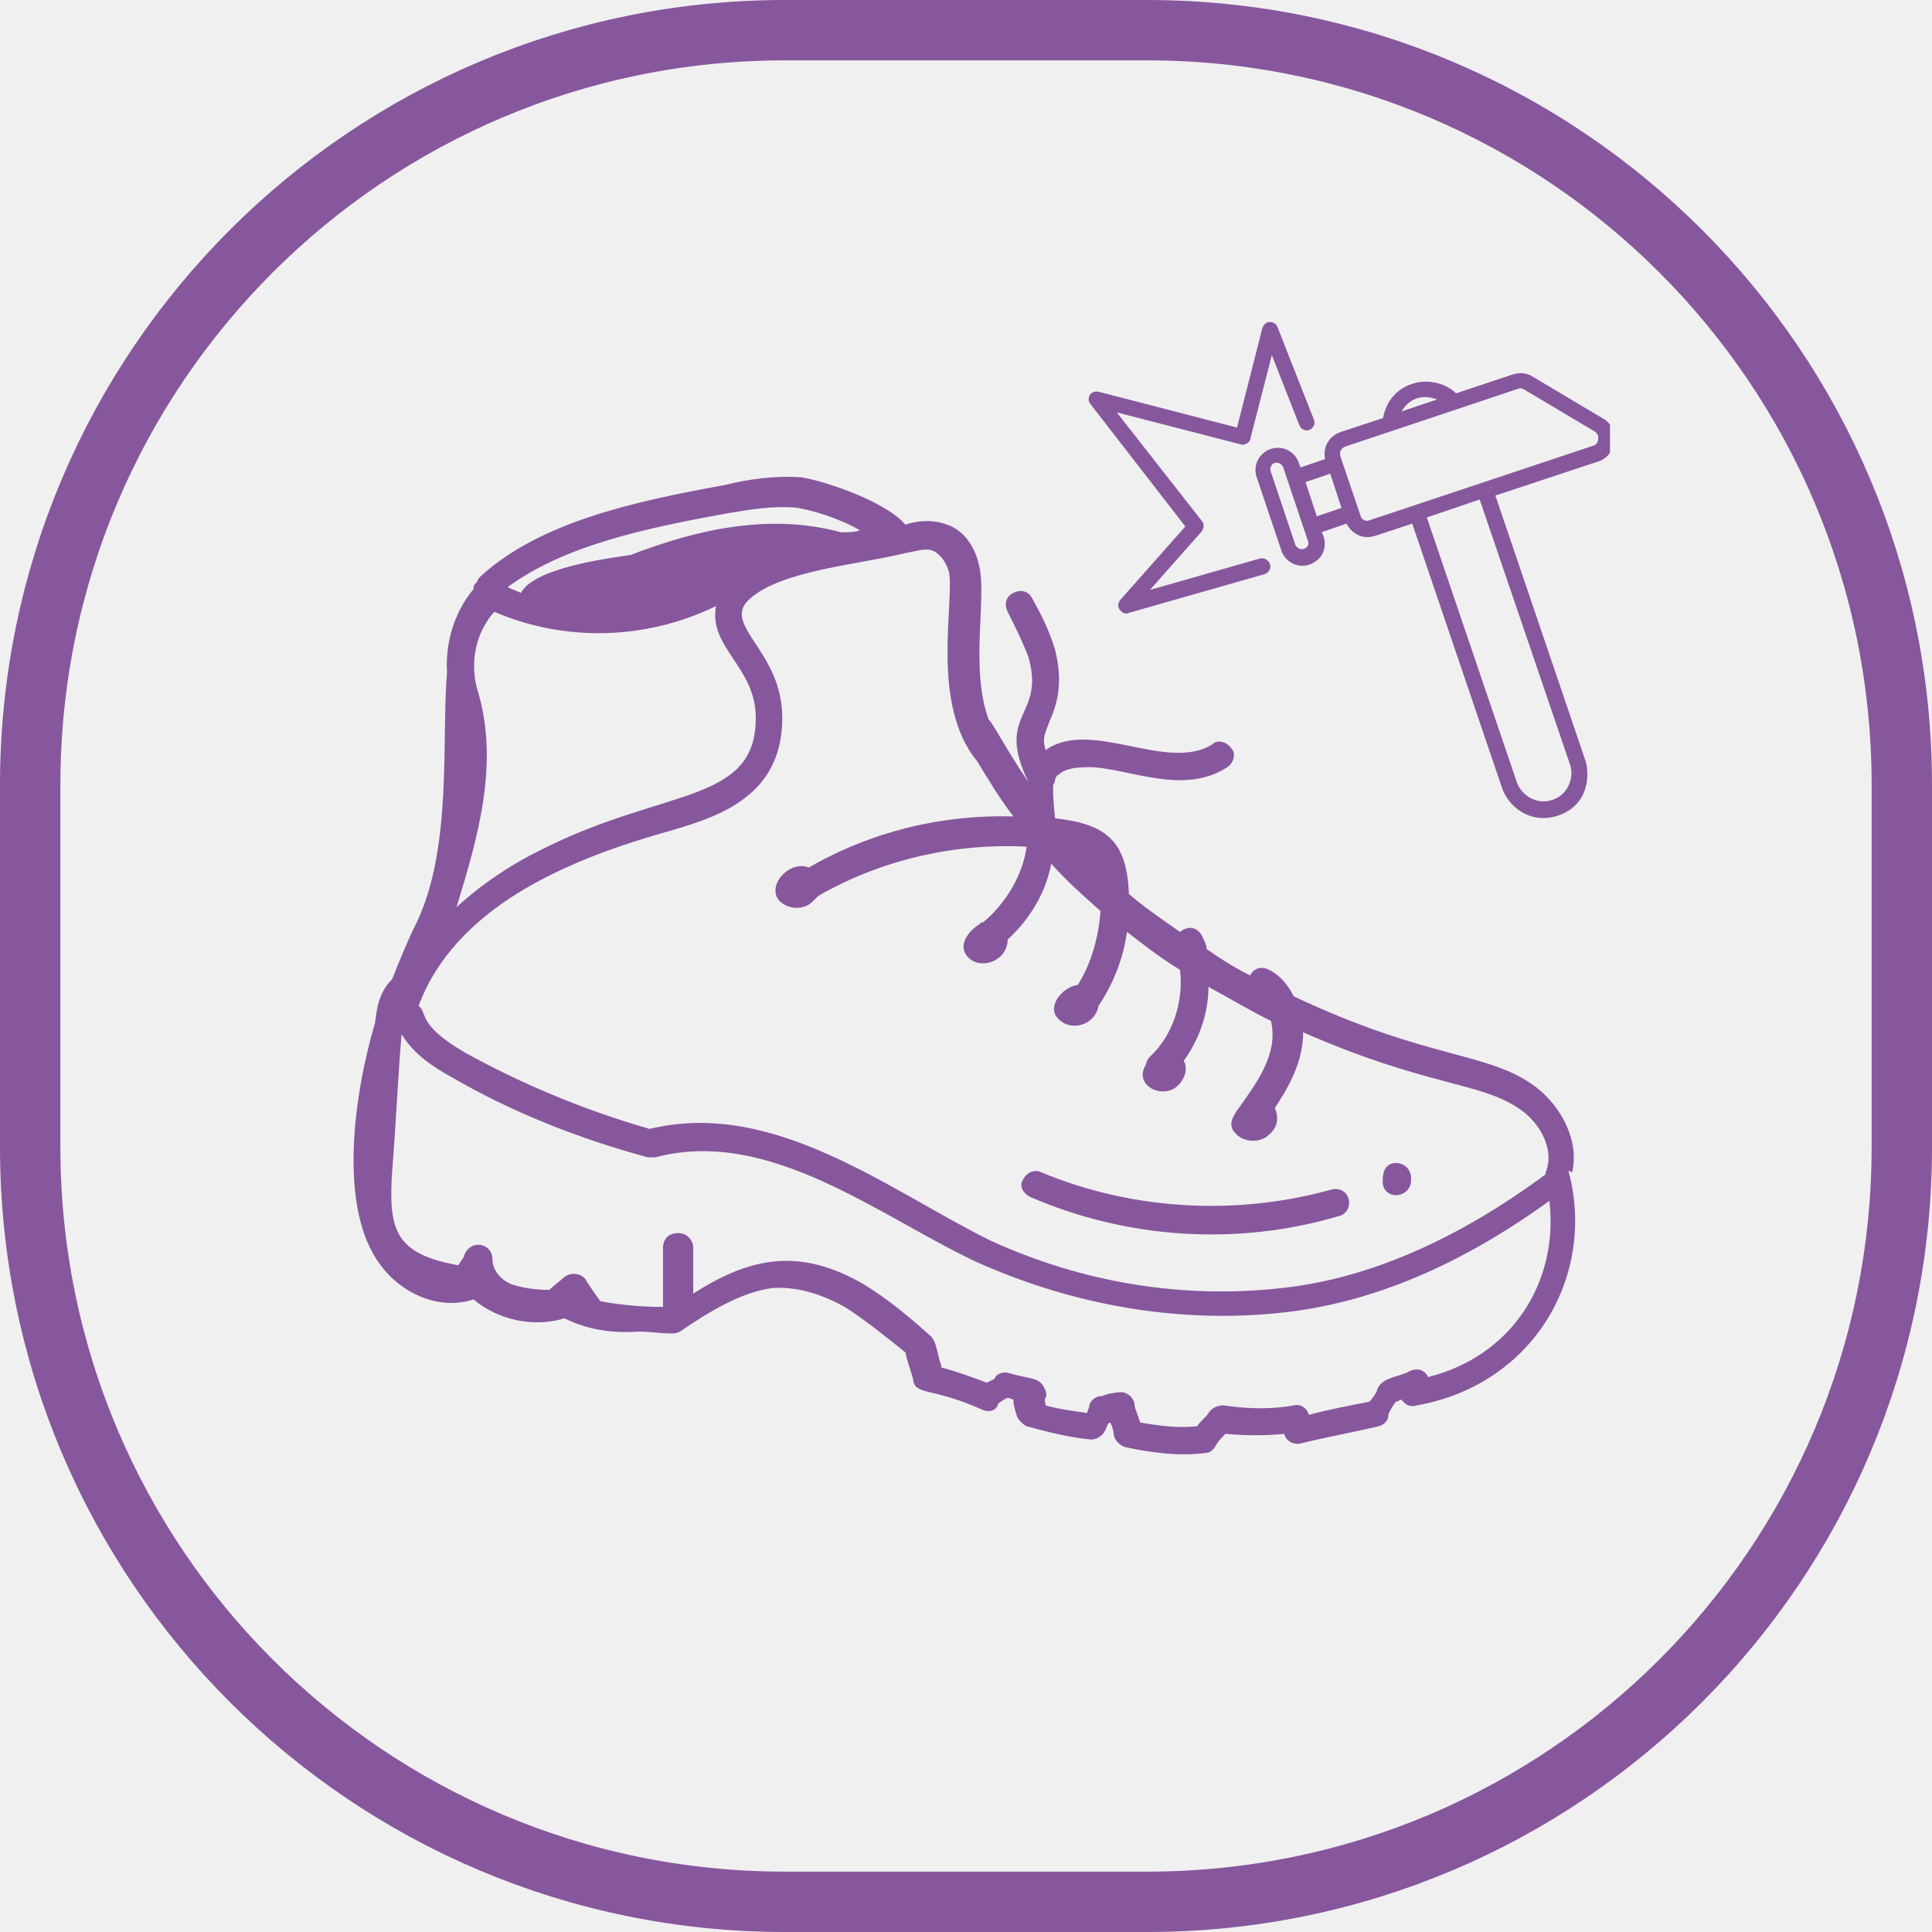
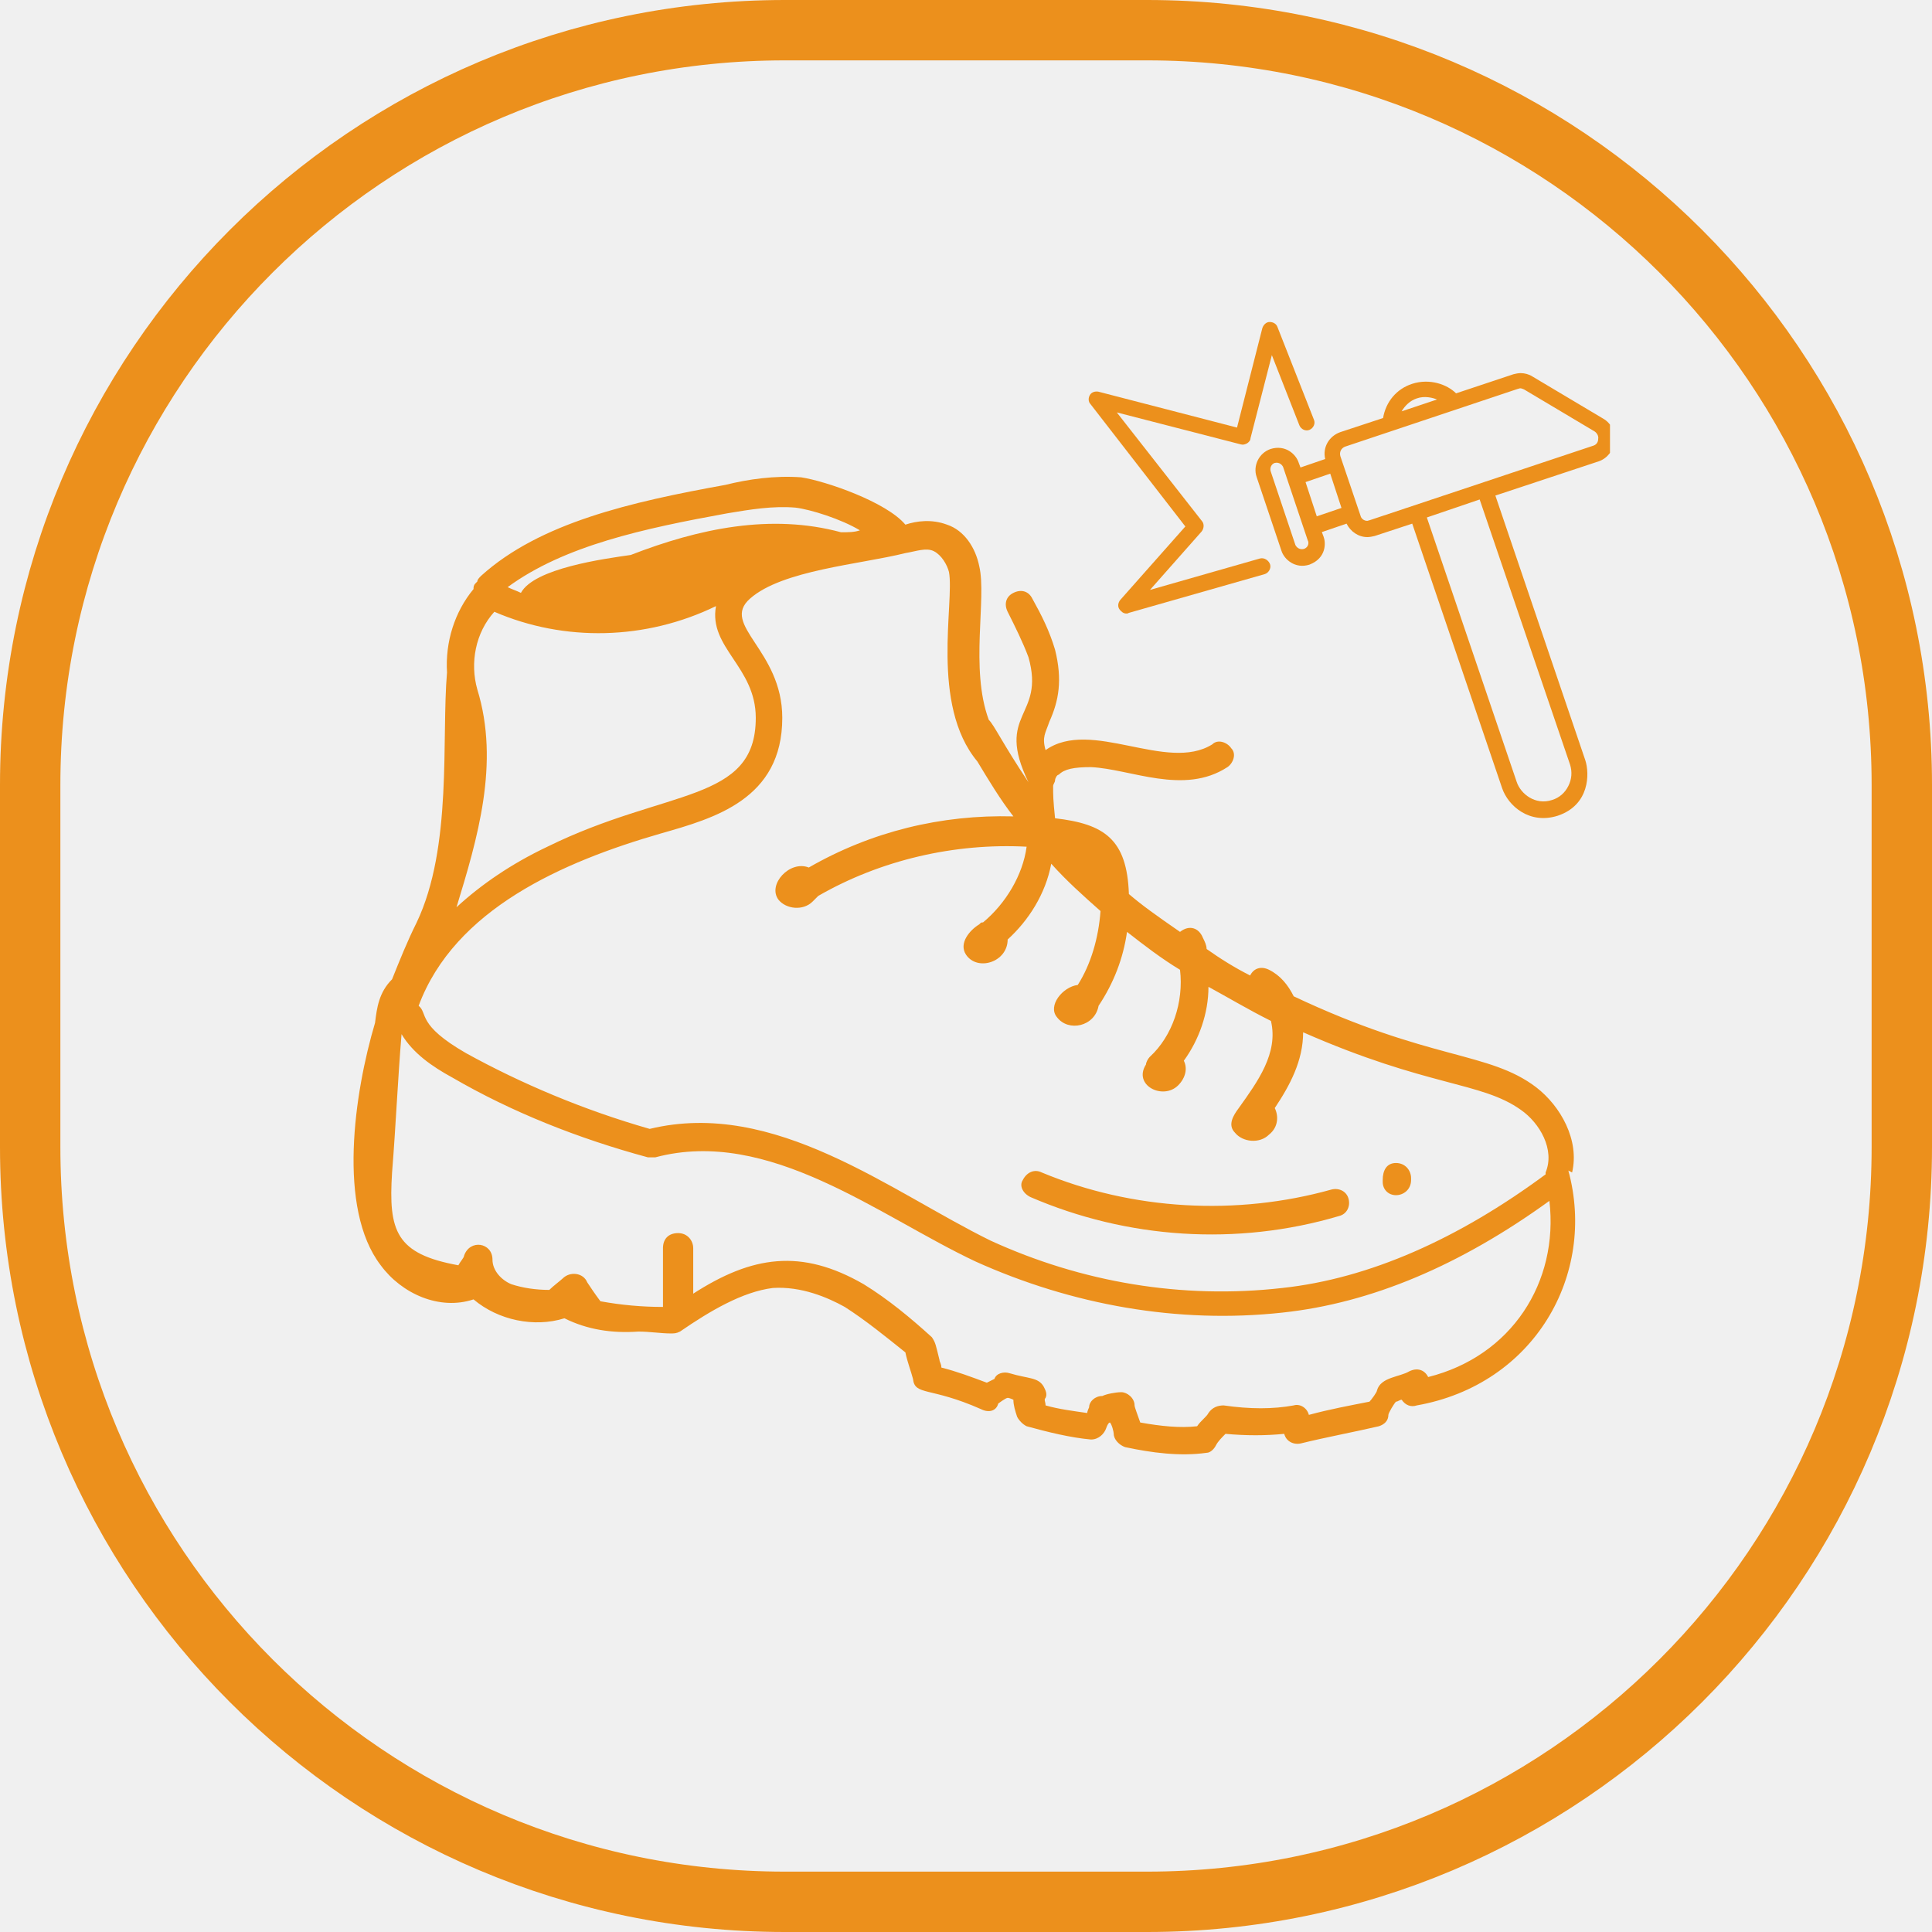
<svg xmlns="http://www.w3.org/2000/svg" width="32" height="32" viewBox="0 0 32 32" fill="none">
-   <rect x="0.5" y="0.5" width="31" height="31" rx="12.5" stroke="#87579D" />
+   <rect x="0.5" y="0.5" width="31" height="31" rx="12.5" stroke="#EC901C" />
  <g clip-path="url(#clip0_1707_516)">
-     <path d="M26.039 19.42C26.165 18.886 25.851 18.322 25.443 18.008C24.659 17.412 23.686 17.569 21.428 16.502C21.334 16.314 21.208 16.157 21.02 16.063C20.894 16 20.769 16.031 20.706 16.157C20.455 16.031 20.204 15.874 19.985 15.718C19.985 15.655 19.953 15.592 19.922 15.529C19.859 15.373 19.702 15.31 19.545 15.435C19.137 15.153 18.918 14.996 18.698 14.808C18.667 13.898 18.29 13.647 17.475 13.553C17.443 13.239 17.443 13.177 17.443 13.02C17.443 12.988 17.475 12.957 17.475 12.925C17.475 12.894 17.506 12.831 17.537 12.831C17.631 12.737 17.788 12.706 18.071 12.706C18.73 12.737 19.608 13.177 20.33 12.706C20.424 12.643 20.486 12.486 20.392 12.392C20.33 12.298 20.173 12.235 20.079 12.329C19.326 12.8 18.071 11.89 17.318 12.424C17.255 12.204 17.318 12.141 17.381 11.953C17.537 11.608 17.6 11.263 17.475 10.761C17.381 10.447 17.255 10.196 17.098 9.914C17.035 9.788 16.91 9.757 16.785 9.82C16.659 9.882 16.628 10.008 16.69 10.133C16.816 10.384 16.941 10.635 17.035 10.886C17.318 11.89 16.471 11.796 17.035 12.957C16.596 12.298 16.471 12.016 16.377 11.922C16.063 11.075 16.345 9.914 16.22 9.38C16.157 9.067 15.969 8.784 15.686 8.69C15.435 8.596 15.184 8.627 14.996 8.69C14.682 8.314 13.679 7.969 13.271 7.906C12.832 7.874 12.392 7.937 12.016 8.031C10.447 8.314 8.941 8.659 7.969 9.537C7.937 9.569 7.906 9.6 7.906 9.631L7.875 9.663C7.843 9.694 7.843 9.725 7.843 9.757C7.53 10.133 7.373 10.635 7.404 11.137C7.31 12.235 7.498 14.024 6.902 15.278C6.745 15.592 6.62 15.906 6.494 16.22C6.275 16.439 6.243 16.69 6.212 16.941C5.867 18.102 5.584 20.016 6.306 20.957C6.651 21.427 7.279 21.71 7.843 21.522C8.251 21.867 8.847 21.992 9.349 21.835C9.726 22.023 10.133 22.086 10.573 22.055C10.761 22.055 10.949 22.086 11.106 22.086C11.169 22.086 11.2 22.086 11.263 22.055C11.765 21.71 12.298 21.396 12.8 21.333C13.271 21.302 13.71 21.49 13.992 21.647C14.337 21.867 14.682 22.149 14.996 22.4C15.028 22.557 15.09 22.714 15.122 22.839C15.153 23.122 15.404 22.965 16.251 23.341C16.377 23.404 16.502 23.372 16.534 23.247C16.534 23.247 16.659 23.153 16.69 23.153C16.722 23.153 16.785 23.184 16.785 23.184C16.785 23.278 16.816 23.372 16.847 23.467C16.879 23.529 16.941 23.592 17.004 23.623C17.349 23.718 17.726 23.812 18.071 23.843C18.196 23.843 18.29 23.749 18.322 23.655C18.322 23.655 18.353 23.561 18.384 23.561C18.416 23.592 18.447 23.718 18.447 23.749C18.447 23.843 18.541 23.937 18.636 23.969C19.075 24.063 19.545 24.125 19.985 24.063C20.047 24.063 20.11 24 20.141 23.937C20.173 23.875 20.235 23.812 20.298 23.749C20.643 23.78 20.957 23.78 21.271 23.749C21.302 23.875 21.428 23.937 21.553 23.906C21.93 23.812 22.431 23.718 22.839 23.623C22.933 23.592 22.996 23.529 22.996 23.435C22.996 23.404 23.09 23.247 23.122 23.216C23.153 23.216 23.184 23.184 23.216 23.184C23.279 23.278 23.373 23.31 23.467 23.278C25.412 22.933 26.447 21.114 25.977 19.388L26.039 19.42ZM15.467 9.129C15.592 9.192 15.686 9.349 15.718 9.474C15.812 9.976 15.404 11.671 16.188 12.612C16.377 12.925 16.565 13.239 16.785 13.522C15.592 13.49 14.431 13.773 13.396 14.369C13.082 14.243 12.706 14.651 12.894 14.902C13.02 15.059 13.302 15.09 13.459 14.933L13.553 14.839C14.588 14.243 15.812 13.961 17.004 14.024C16.941 14.494 16.659 14.965 16.282 15.278C16.251 15.278 16.251 15.278 16.22 15.31C16.063 15.404 15.875 15.623 16 15.812C16.188 16.094 16.69 15.937 16.69 15.561C17.035 15.247 17.318 14.808 17.412 14.306C17.663 14.588 17.945 14.839 18.228 15.09C18.196 15.529 18.071 15.969 17.851 16.314C17.6 16.345 17.349 16.659 17.506 16.847C17.694 17.098 18.134 17.004 18.196 16.659C18.447 16.282 18.604 15.874 18.667 15.435C18.949 15.655 19.232 15.874 19.545 16.063C19.608 16.596 19.42 17.161 19.043 17.506C19.012 17.537 18.981 17.6 18.981 17.631C18.761 17.977 19.263 18.227 19.514 17.977C19.639 17.851 19.671 17.694 19.608 17.569C19.859 17.224 20.016 16.784 20.016 16.345C20.361 16.533 20.675 16.722 21.051 16.91C21.177 17.443 20.831 17.914 20.518 18.353C20.424 18.478 20.33 18.635 20.455 18.761C20.581 18.918 20.863 18.949 21.02 18.792C21.177 18.667 21.177 18.478 21.114 18.353C21.365 17.977 21.584 17.569 21.584 17.098C23.655 18.008 24.534 17.914 25.192 18.384C25.506 18.604 25.757 19.043 25.6 19.42V19.451C24.157 20.518 22.683 21.177 21.239 21.333C19.577 21.522 17.914 21.239 16.408 20.549C14.745 19.733 12.832 18.196 10.761 18.698C9.663 18.384 8.628 17.945 7.718 17.443C6.902 16.973 7.09 16.784 6.934 16.659C7.53 15.059 9.318 14.274 10.949 13.804C11.828 13.553 12.957 13.239 12.957 11.89C12.957 10.761 11.922 10.353 12.424 9.914C12.957 9.443 14.243 9.349 14.996 9.161C15.184 9.129 15.341 9.067 15.467 9.129ZM11.859 10.039C11.733 10.729 12.518 11.043 12.518 11.89C12.518 13.302 11.043 13.051 9.067 14.024C8.471 14.306 7.969 14.651 7.561 15.027C7.906 13.898 8.283 12.643 7.906 11.42C7.781 10.98 7.875 10.478 8.188 10.133C9.349 10.635 10.698 10.604 11.859 10.039ZM12.047 8.502C12.424 8.439 12.8 8.376 13.177 8.408C13.428 8.439 13.93 8.596 14.243 8.784C14.149 8.816 14.055 8.816 13.93 8.816C12.769 8.502 11.577 8.753 10.447 9.192C10.008 9.255 8.847 9.412 8.628 9.82C8.565 9.788 8.471 9.757 8.408 9.725C9.349 9.035 10.667 8.753 12.047 8.502ZM23.655 22.808C23.592 22.682 23.467 22.651 23.341 22.714C23.184 22.808 22.871 22.808 22.808 23.027C22.808 23.059 22.714 23.184 22.683 23.216C22.369 23.278 22.024 23.341 21.679 23.435C21.647 23.31 21.522 23.247 21.428 23.278C21.082 23.341 20.706 23.341 20.267 23.278C20.173 23.278 20.079 23.31 20.016 23.404C19.985 23.467 19.89 23.529 19.828 23.623C19.545 23.655 19.232 23.623 18.886 23.561C18.855 23.467 18.792 23.31 18.792 23.278C18.792 23.153 18.667 23.059 18.573 23.059C18.479 23.059 18.322 23.09 18.259 23.122C18.134 23.122 18.039 23.216 18.039 23.31C18.039 23.31 18.008 23.372 18.008 23.404C17.788 23.372 17.537 23.341 17.318 23.278C17.318 23.216 17.286 23.184 17.318 23.153C17.349 23.09 17.318 23.027 17.286 22.965C17.192 22.808 17.035 22.839 16.722 22.745C16.628 22.714 16.502 22.745 16.471 22.839L16.345 22.902C16.094 22.808 15.843 22.714 15.592 22.651C15.592 22.588 15.561 22.557 15.561 22.526C15.498 22.274 15.498 22.243 15.435 22.149C15.09 21.835 14.714 21.522 14.306 21.271C13.271 20.674 12.455 20.8 11.482 21.427V20.674C11.482 20.549 11.388 20.424 11.232 20.424C11.075 20.424 10.981 20.518 10.981 20.674V21.647C10.636 21.647 10.29 21.616 9.945 21.553C9.851 21.427 9.788 21.333 9.726 21.239C9.663 21.082 9.443 21.051 9.318 21.177C9.286 21.208 9.161 21.302 9.098 21.365C8.879 21.365 8.659 21.333 8.471 21.271C8.314 21.208 8.157 21.051 8.157 20.863C8.157 20.58 7.781 20.518 7.686 20.8C7.686 20.831 7.624 20.894 7.592 20.957C6.557 20.769 6.432 20.392 6.494 19.42C6.557 18.635 6.588 17.882 6.651 17.129C6.839 17.443 7.153 17.663 7.498 17.851C8.471 18.416 9.569 18.855 10.73 19.169H10.855C12.737 18.667 14.557 20.141 16.157 20.894C17.757 21.616 19.514 21.929 21.239 21.741C22.714 21.584 24.188 20.957 25.663 19.89C25.82 21.239 25.035 22.463 23.655 22.808Z" fill="#87579D" />
-     <path d="M17.067 19.827C18.667 20.518 20.486 20.643 22.18 20.141C22.306 20.11 22.369 19.984 22.337 19.859C22.306 19.733 22.18 19.671 22.055 19.702C20.486 20.141 18.761 20.047 17.255 19.42C17.129 19.357 17.004 19.42 16.941 19.545C16.878 19.639 16.941 19.765 17.067 19.827ZM23.122 19.796C23.247 19.796 23.372 19.702 23.372 19.545V19.514C23.372 19.388 23.278 19.263 23.122 19.263C22.965 19.263 22.902 19.388 22.902 19.545V19.576C22.902 19.702 22.996 19.796 23.122 19.796Z" fill="#87579D" />
-     <path d="M26.554 6.934L25.382 6.236C25.326 6.199 25.252 6.18 25.187 6.18C25.15 6.18 25.103 6.189 25.066 6.199L24.117 6.515C23.968 6.366 23.68 6.264 23.391 6.357C23.131 6.441 22.954 6.654 22.908 6.924L22.201 7.157C22.015 7.222 21.903 7.408 21.949 7.603L21.54 7.743L21.512 7.668C21.466 7.52 21.289 7.362 21.047 7.436C20.852 7.501 20.749 7.715 20.814 7.901L21.224 9.12C21.27 9.269 21.456 9.427 21.689 9.352C21.977 9.241 21.959 8.98 21.922 8.887L21.894 8.813L22.303 8.673C22.368 8.803 22.498 8.896 22.647 8.896C22.684 8.896 22.731 8.887 22.768 8.878L23.391 8.673L24.88 13.055C24.982 13.352 25.336 13.659 25.801 13.511C26.331 13.334 26.331 12.813 26.257 12.59L24.768 8.208L26.48 7.641C26.619 7.594 26.722 7.464 26.74 7.315C26.759 7.157 26.684 7.008 26.554 6.934ZM23.466 6.599C23.596 6.552 23.736 6.589 23.801 6.617L23.215 6.813C23.27 6.72 23.354 6.636 23.466 6.599ZM21.596 9.092C21.521 9.11 21.475 9.064 21.456 9.027L21.047 7.808C21.029 7.752 21.056 7.687 21.112 7.668C21.187 7.65 21.233 7.696 21.252 7.734L21.661 8.952C21.68 8.98 21.68 9.064 21.596 9.092ZM21.81 8.552L21.624 7.985L22.033 7.845L22.219 8.413L21.81 8.552ZM26.005 12.664C26.043 12.785 26.033 12.906 25.977 13.018C25.922 13.129 25.829 13.213 25.708 13.25C25.429 13.343 25.187 13.148 25.122 12.953L23.633 8.571L24.508 8.273L26.005 12.664ZM26.396 7.38L22.684 8.617C22.675 8.617 22.656 8.627 22.647 8.627C22.591 8.627 22.545 8.589 22.535 8.543L22.201 7.557C22.182 7.492 22.21 7.427 22.275 7.399L25.14 6.441C25.15 6.441 25.168 6.431 25.177 6.431C25.196 6.431 25.224 6.441 25.243 6.45L26.415 7.148C26.452 7.175 26.48 7.222 26.471 7.268C26.471 7.324 26.443 7.362 26.396 7.38Z" fill="#87579D" />
-     <path d="M20.87 9.25L19.047 9.771L19.903 8.803C19.94 8.757 19.949 8.682 19.912 8.636L18.498 6.831L20.554 7.361C20.591 7.371 20.619 7.361 20.656 7.343C20.684 7.324 20.712 7.296 20.712 7.259L21.066 5.882L21.522 7.045C21.549 7.11 21.624 7.147 21.689 7.12C21.754 7.092 21.791 7.017 21.763 6.952L21.159 5.417C21.14 5.361 21.084 5.333 21.029 5.333C20.973 5.333 20.926 5.38 20.908 5.436L20.489 7.082L18.191 6.487C18.135 6.478 18.079 6.496 18.052 6.543C18.024 6.589 18.024 6.654 18.061 6.692L19.633 8.72L18.554 9.938C18.517 9.985 18.508 10.05 18.545 10.096C18.573 10.134 18.61 10.162 18.656 10.162C18.666 10.162 18.684 10.162 18.694 10.152L20.945 9.51C21.01 9.492 21.056 9.417 21.038 9.352C21.019 9.287 20.945 9.231 20.87 9.25Z" fill="#87579D" />
+     <path d="M26.039 19.42C26.165 18.886 25.851 18.322 25.443 18.008C24.659 17.412 23.686 17.569 21.428 16.502C21.334 16.314 21.208 16.157 21.02 16.063C20.894 16 20.769 16.031 20.706 16.157C20.455 16.031 20.204 15.874 19.985 15.718C19.985 15.655 19.953 15.592 19.922 15.529C19.859 15.373 19.702 15.31 19.545 15.435C19.137 15.153 18.918 14.996 18.698 14.808C18.667 13.898 18.29 13.647 17.475 13.553C17.443 13.239 17.443 13.177 17.443 13.02C17.443 12.988 17.475 12.957 17.475 12.925C17.475 12.894 17.506 12.831 17.537 12.831C17.631 12.737 17.788 12.706 18.071 12.706C18.73 12.737 19.608 13.177 20.33 12.706C20.424 12.643 20.486 12.486 20.392 12.392C20.33 12.298 20.173 12.235 20.079 12.329C19.326 12.8 18.071 11.89 17.318 12.424C17.255 12.204 17.318 12.141 17.381 11.953C17.537 11.608 17.6 11.263 17.475 10.761C17.381 10.447 17.255 10.196 17.098 9.914C17.035 9.788 16.91 9.757 16.785 9.82C16.659 9.882 16.628 10.008 16.69 10.133C16.816 10.384 16.941 10.635 17.035 10.886C17.318 11.89 16.471 11.796 17.035 12.957C16.596 12.298 16.471 12.016 16.377 11.922C16.063 11.075 16.345 9.914 16.22 9.38C16.157 9.067 15.969 8.784 15.686 8.69C15.435 8.596 15.184 8.627 14.996 8.69C14.682 8.314 13.679 7.969 13.271 7.906C12.832 7.874 12.392 7.937 12.016 8.031C10.447 8.314 8.941 8.659 7.969 9.537C7.937 9.569 7.906 9.6 7.906 9.631L7.875 9.663C7.843 9.694 7.843 9.725 7.843 9.757C7.53 10.133 7.373 10.635 7.404 11.137C7.31 12.235 7.498 14.024 6.902 15.278C6.745 15.592 6.62 15.906 6.494 16.22C6.275 16.439 6.243 16.69 6.212 16.941C5.867 18.102 5.584 20.016 6.306 20.957C6.651 21.427 7.279 21.71 7.843 21.522C8.251 21.867 8.847 21.992 9.349 21.835C9.726 22.023 10.133 22.086 10.573 22.055C10.761 22.055 10.949 22.086 11.106 22.086C11.169 22.086 11.2 22.086 11.263 22.055C11.765 21.71 12.298 21.396 12.8 21.333C13.271 21.302 13.71 21.49 13.992 21.647C14.337 21.867 14.682 22.149 14.996 22.4C15.028 22.557 15.09 22.714 15.122 22.839C15.153 23.122 15.404 22.965 16.251 23.341C16.377 23.404 16.502 23.372 16.534 23.247C16.534 23.247 16.659 23.153 16.69 23.153C16.722 23.153 16.785 23.184 16.785 23.184C16.785 23.278 16.816 23.372 16.847 23.467C16.879 23.529 16.941 23.592 17.004 23.623C17.349 23.718 17.726 23.812 18.071 23.843C18.196 23.843 18.29 23.749 18.322 23.655C18.322 23.655 18.353 23.561 18.384 23.561C18.416 23.592 18.447 23.718 18.447 23.749C18.447 23.843 18.541 23.937 18.636 23.969C19.075 24.063 19.545 24.125 19.985 24.063C20.047 24.063 20.11 24 20.141 23.937C20.173 23.875 20.235 23.812 20.298 23.749C20.643 23.78 20.957 23.78 21.271 23.749C21.302 23.875 21.428 23.937 21.553 23.906C21.93 23.812 22.431 23.718 22.839 23.623C22.933 23.592 22.996 23.529 22.996 23.435C22.996 23.404 23.09 23.247 23.122 23.216C23.153 23.216 23.184 23.184 23.216 23.184C23.279 23.278 23.373 23.31 23.467 23.278C25.412 22.933 26.447 21.114 25.977 19.388L26.039 19.42ZM15.467 9.129C15.592 9.192 15.686 9.349 15.718 9.474C15.812 9.976 15.404 11.671 16.188 12.612C16.377 12.925 16.565 13.239 16.785 13.522C15.592 13.49 14.431 13.773 13.396 14.369C13.082 14.243 12.706 14.651 12.894 14.902C13.02 15.059 13.302 15.09 13.459 14.933L13.553 14.839C14.588 14.243 15.812 13.961 17.004 14.024C16.941 14.494 16.659 14.965 16.282 15.278C16.251 15.278 16.251 15.278 16.22 15.31C16.063 15.404 15.875 15.623 16 15.812C16.188 16.094 16.69 15.937 16.69 15.561C17.035 15.247 17.318 14.808 17.412 14.306C17.663 14.588 17.945 14.839 18.228 15.09C18.196 15.529 18.071 15.969 17.851 16.314C17.6 16.345 17.349 16.659 17.506 16.847C17.694 17.098 18.134 17.004 18.196 16.659C18.447 16.282 18.604 15.874 18.667 15.435C18.949 15.655 19.232 15.874 19.545 16.063C19.608 16.596 19.42 17.161 19.043 17.506C19.012 17.537 18.981 17.6 18.981 17.631C18.761 17.977 19.263 18.227 19.514 17.977C19.639 17.851 19.671 17.694 19.608 17.569C19.859 17.224 20.016 16.784 20.016 16.345C20.361 16.533 20.675 16.722 21.051 16.91C21.177 17.443 20.831 17.914 20.518 18.353C20.424 18.478 20.33 18.635 20.455 18.761C20.581 18.918 20.863 18.949 21.02 18.792C21.177 18.667 21.177 18.478 21.114 18.353C21.365 17.977 21.584 17.569 21.584 17.098C23.655 18.008 24.534 17.914 25.192 18.384C25.506 18.604 25.757 19.043 25.6 19.42V19.451C24.157 20.518 22.683 21.177 21.239 21.333C19.577 21.522 17.914 21.239 16.408 20.549C14.745 19.733 12.832 18.196 10.761 18.698C9.663 18.384 8.628 17.945 7.718 17.443C6.902 16.973 7.09 16.784 6.934 16.659C7.53 15.059 9.318 14.274 10.949 13.804C11.828 13.553 12.957 13.239 12.957 11.89C12.957 10.761 11.922 10.353 12.424 9.914C12.957 9.443 14.243 9.349 14.996 9.161C15.184 9.129 15.341 9.067 15.467 9.129ZM11.859 10.039C11.733 10.729 12.518 11.043 12.518 11.89C12.518 13.302 11.043 13.051 9.067 14.024C8.471 14.306 7.969 14.651 7.561 15.027C7.906 13.898 8.283 12.643 7.906 11.42C7.781 10.98 7.875 10.478 8.188 10.133C9.349 10.635 10.698 10.604 11.859 10.039ZM12.047 8.502C12.424 8.439 12.8 8.376 13.177 8.408C13.428 8.439 13.93 8.596 14.243 8.784C14.149 8.816 14.055 8.816 13.93 8.816C12.769 8.502 11.577 8.753 10.447 9.192C10.008 9.255 8.847 9.412 8.628 9.82C8.565 9.788 8.471 9.757 8.408 9.725C9.349 9.035 10.667 8.753 12.047 8.502ZM23.655 22.808C23.592 22.682 23.467 22.651 23.341 22.714C23.184 22.808 22.871 22.808 22.808 23.027C22.808 23.059 22.714 23.184 22.683 23.216C22.369 23.278 22.024 23.341 21.679 23.435C21.647 23.31 21.522 23.247 21.428 23.278C21.082 23.341 20.706 23.341 20.267 23.278C20.173 23.278 20.079 23.31 20.016 23.404C19.985 23.467 19.89 23.529 19.828 23.623C19.545 23.655 19.232 23.623 18.886 23.561C18.855 23.467 18.792 23.31 18.792 23.278C18.792 23.153 18.667 23.059 18.573 23.059C18.479 23.059 18.322 23.09 18.259 23.122C18.134 23.122 18.039 23.216 18.039 23.31C18.039 23.31 18.008 23.372 18.008 23.404C17.788 23.372 17.537 23.341 17.318 23.278C17.318 23.216 17.286 23.184 17.318 23.153C17.349 23.09 17.318 23.027 17.286 22.965C17.192 22.808 17.035 22.839 16.722 22.745C16.628 22.714 16.502 22.745 16.471 22.839L16.345 22.902C16.094 22.808 15.843 22.714 15.592 22.651C15.592 22.588 15.561 22.557 15.561 22.526C15.498 22.274 15.498 22.243 15.435 22.149C15.09 21.835 14.714 21.522 14.306 21.271C13.271 20.674 12.455 20.8 11.482 21.427V20.674C11.482 20.549 11.388 20.424 11.232 20.424C11.075 20.424 10.981 20.518 10.981 20.674V21.647C10.636 21.647 10.29 21.616 9.945 21.553C9.851 21.427 9.788 21.333 9.726 21.239C9.663 21.082 9.443 21.051 9.318 21.177C9.286 21.208 9.161 21.302 9.098 21.365C8.879 21.365 8.659 21.333 8.471 21.271C8.314 21.208 8.157 21.051 8.157 20.863C8.157 20.58 7.781 20.518 7.686 20.8C7.686 20.831 7.624 20.894 7.592 20.957C6.557 20.769 6.432 20.392 6.494 19.42C6.557 18.635 6.588 17.882 6.651 17.129C6.839 17.443 7.153 17.663 7.498 17.851C8.471 18.416 9.569 18.855 10.73 19.169H10.855C12.737 18.667 14.557 20.141 16.157 20.894C17.757 21.616 19.514 21.929 21.239 21.741C22.714 21.584 24.188 20.957 25.663 19.89C25.82 21.239 25.035 22.463 23.655 22.808Z" fill="#EC901C" />
+     <path d="M17.067 19.827C18.667 20.518 20.486 20.643 22.18 20.141C22.306 20.11 22.369 19.984 22.337 19.859C22.306 19.733 22.18 19.671 22.055 19.702C20.486 20.141 18.761 20.047 17.255 19.42C17.129 19.357 17.004 19.42 16.941 19.545C16.878 19.639 16.941 19.765 17.067 19.827ZM23.122 19.796C23.247 19.796 23.372 19.702 23.372 19.545V19.514C23.372 19.388 23.278 19.263 23.122 19.263C22.965 19.263 22.902 19.388 22.902 19.545V19.576C22.902 19.702 22.996 19.796 23.122 19.796Z" fill="#EC901C" />
+     <path d="M26.554 6.934L25.382 6.236C25.326 6.199 25.252 6.18 25.187 6.18C25.15 6.18 25.103 6.189 25.066 6.199L24.117 6.515C23.968 6.366 23.68 6.264 23.391 6.357C23.131 6.441 22.954 6.654 22.908 6.924L22.201 7.157C22.015 7.222 21.903 7.408 21.949 7.603L21.54 7.743L21.512 7.668C21.466 7.52 21.289 7.362 21.047 7.436C20.852 7.501 20.749 7.715 20.814 7.901L21.224 9.12C21.27 9.269 21.456 9.427 21.689 9.352C21.977 9.241 21.959 8.98 21.922 8.887L21.894 8.813L22.303 8.673C22.368 8.803 22.498 8.896 22.647 8.896C22.684 8.896 22.731 8.887 22.768 8.878L23.391 8.673L24.88 13.055C24.982 13.352 25.336 13.659 25.801 13.511C26.331 13.334 26.331 12.813 26.257 12.59L24.768 8.208L26.48 7.641C26.619 7.594 26.722 7.464 26.74 7.315C26.759 7.157 26.684 7.008 26.554 6.934ZM23.466 6.599C23.596 6.552 23.736 6.589 23.801 6.617L23.215 6.813C23.27 6.72 23.354 6.636 23.466 6.599ZM21.596 9.092C21.521 9.11 21.475 9.064 21.456 9.027L21.047 7.808C21.029 7.752 21.056 7.687 21.112 7.668C21.187 7.65 21.233 7.696 21.252 7.734L21.661 8.952C21.68 8.98 21.68 9.064 21.596 9.092ZM21.81 8.552L21.624 7.985L22.033 7.845L22.219 8.413L21.81 8.552ZM26.005 12.664C26.043 12.785 26.033 12.906 25.977 13.018C25.922 13.129 25.829 13.213 25.708 13.25C25.429 13.343 25.187 13.148 25.122 12.953L23.633 8.571L24.508 8.273L26.005 12.664ZM26.396 7.38L22.684 8.617C22.675 8.617 22.656 8.627 22.647 8.627C22.591 8.627 22.545 8.589 22.535 8.543L22.201 7.557C22.182 7.492 22.21 7.427 22.275 7.399L25.14 6.441C25.15 6.441 25.168 6.431 25.177 6.431C25.196 6.431 25.224 6.441 25.243 6.45L26.415 7.148C26.452 7.175 26.48 7.222 26.471 7.268C26.471 7.324 26.443 7.362 26.396 7.38Z" fill="#EC901C" />
+     <path d="M20.87 9.25L19.047 9.771L19.903 8.803C19.94 8.757 19.949 8.682 19.912 8.636L18.498 6.831L20.554 7.361C20.591 7.371 20.619 7.361 20.656 7.343C20.684 7.324 20.712 7.296 20.712 7.259L21.066 5.882L21.522 7.045C21.549 7.11 21.624 7.147 21.689 7.12C21.754 7.092 21.791 7.017 21.763 6.952L21.159 5.417C21.14 5.361 21.084 5.333 21.029 5.333C20.973 5.333 20.926 5.38 20.908 5.436L20.489 7.082L18.191 6.487C18.135 6.478 18.079 6.496 18.052 6.543C18.024 6.589 18.024 6.654 18.061 6.692L19.633 8.72L18.554 9.938C18.517 9.985 18.508 10.05 18.545 10.096C18.573 10.134 18.61 10.162 18.656 10.162C18.666 10.162 18.684 10.162 18.694 10.152L20.945 9.51C21.01 9.492 21.056 9.417 21.038 9.352C21.019 9.287 20.945 9.231 20.87 9.25Z" fill="#EC901C" />
  </g>
  <defs>
    <clipPath id="clip0_1707_516">
      <rect width="21.333" height="21.333" fill="white" transform="translate(5.3335 5.33337)" />
    </clipPath>
  </defs>
</svg>
